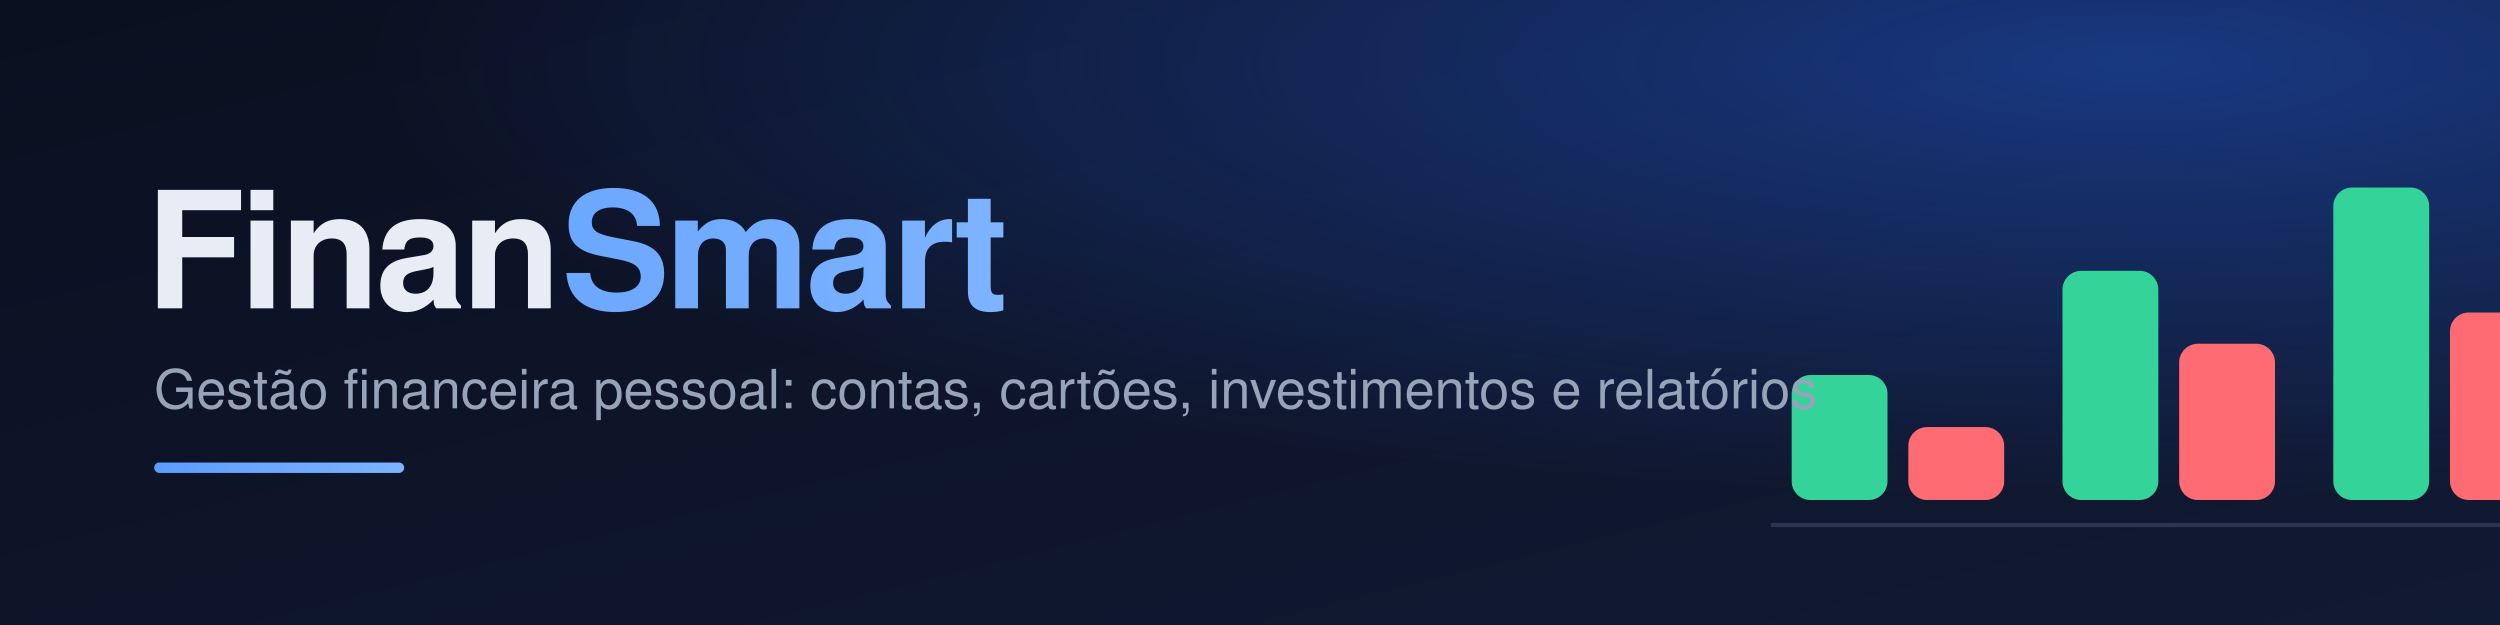
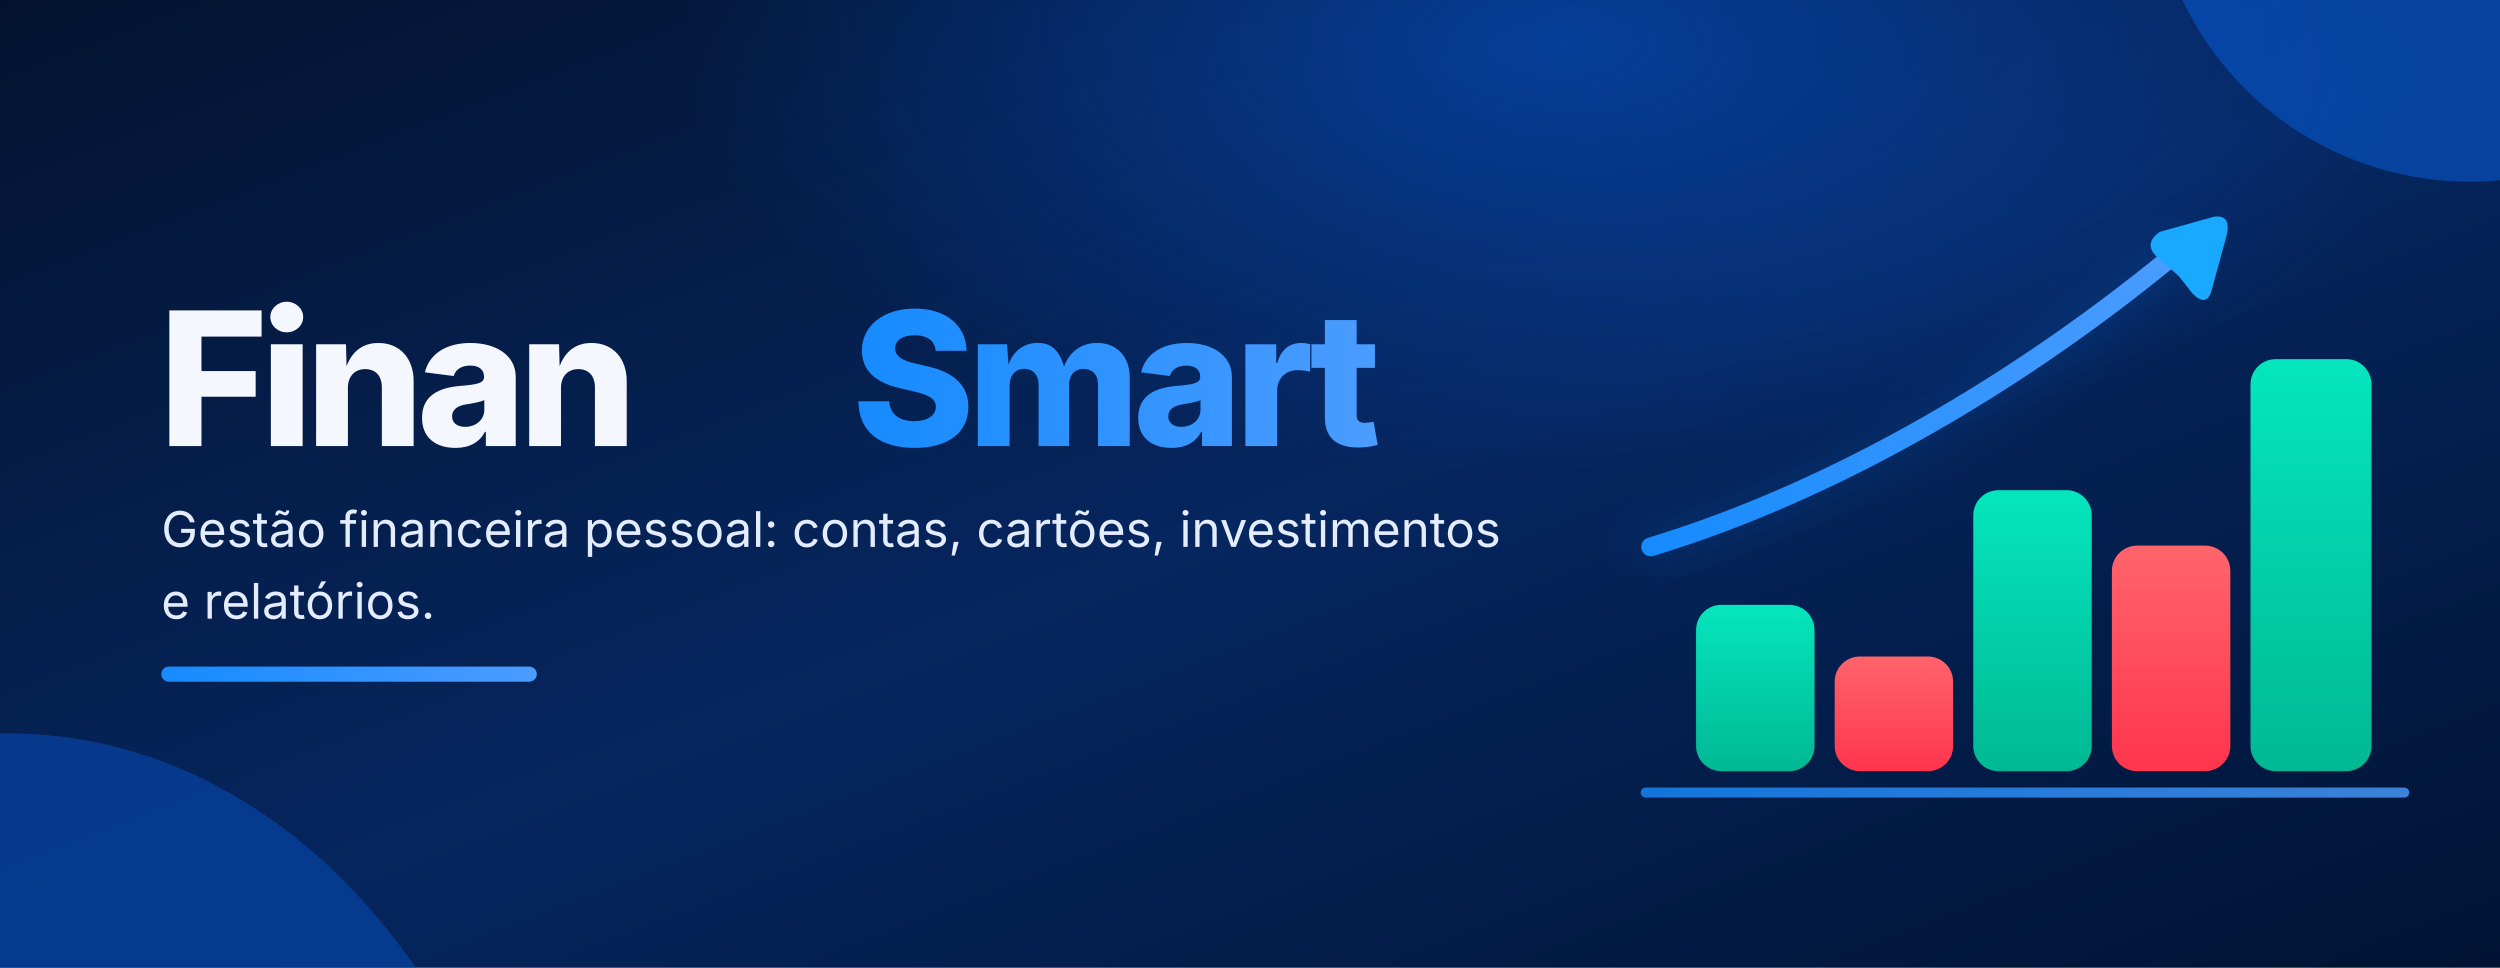
- <svg xmlns="http://www.w3.org/2000/svg" viewBox="0 0 1200 300" width="1200" height="300" role="img" aria-label="FinanSmart — gestão financeira pessoal">
+ <svg xmlns="http://www.w3.org/2000/svg" width="1984" height="768" viewBox="0 0 1984 768" role="img" aria-labelledby="title desc">
  <defs>
    <linearGradient id="bg" x1="0" y1="0" x2="1" y2="1">
-       <stop offset="0" stop-color="#0b1020" />
-       <stop offset="1" stop-color="#111a33" />
+       <stop offset="0" stop-color="#03132f" />
+       <stop offset="0.52" stop-color="#06265f" />
+       <stop offset="1" stop-color="#001333" />
    </linearGradient>
-     <linearGradient id="brand" x1="0" y1="0" x2="1" y2="0">
-       <stop offset="0" stop-color="#5b9dff" />
-       <stop offset="1" stop-color="#7db3ff" />
+     <linearGradient id="blue" x1="0" y1="0" x2="1" y2="0">
+       <stop offset="0" stop-color="#168bff" />
+       <stop offset="1" stop-color="#4b9cff" />
    </linearGradient>
-     <radialGradient id="glow" cx="0.85" cy="0.1" r="0.7">
-       <stop offset="0" stop-color="#2563eb" stop-opacity="0.45" />
-       <stop offset="1" stop-color="#2563eb" stop-opacity="0" />
+     <linearGradient id="green" x1="0" y1="0" x2="0" y2="1">
+       <stop offset="0" stop-color="#05e6bd" />
+       <stop offset="1" stop-color="#00b894" />
+     </linearGradient>
+     <linearGradient id="red" x1="0" y1="0" x2="0" y2="1">
+       <stop offset="0" stop-color="#ff646b" />
+       <stop offset="1" stop-color="#ff354d" />
+     </linearGradient>
+     <radialGradient id="glow">
+       <stop offset="0" stop-color="#075de2" stop-opacity=".5" />
+       <stop offset="1" stop-color="#075de2" stop-opacity="0" />
    </radialGradient>
+     <filter id="soft">
+       <feGaussianBlur stdDeviation="18" />
+     </filter>
  </defs>
-   <rect width="1200" height="300" fill="url(#bg)" />
-   <rect width="1200" height="300" fill="url(#glow)" />
-   <g transform="translate(860 70)">
-     <rect x="0" y="110" width="46" height="60" rx="9" fill="#34d399" />
-     <rect x="56" y="135" width="46" height="35" rx="9" fill="#ff6b73" />
-     <rect x="130" y="60" width="46" height="110" rx="9" fill="#34d399" />
-     <rect x="186" y="95" width="46" height="75" rx="9" fill="#ff6b73" />
-     <rect x="260" y="20" width="46" height="150" rx="9" fill="#34d399" />
-     <rect x="316" y="80" width="46" height="90" rx="9" fill="#ff6b73" />
-     <line x1="-10" y1="182" x2="372" y2="182" stroke="#2a3552" stroke-width="2" />
+   <rect width="1984" height="768" fill="url(#bg)" />
+   <ellipse cx="1240" cy="35" rx="700" ry="340" fill="url(#glow)" />
+   <path d="M1732 0H1984V143A252 252 0 0 1 1732 0Z" fill="#0756cb" opacity=".6" />
+   <path d="M0 582C132 580 249 651 330 768H0Z" fill="#0647ad" opacity=".62" />
+   <g font-family="Inter, Segoe UI, Arial, sans-serif">
+     <text x="126" y="354" font-size="148" font-weight="800" letter-spacing="-6" fill="#f5f7ff">Finan</text>
+     <text x="676" y="354" font-size="148" font-weight="800" letter-spacing="-6" fill="url(#blue)">Smart</text>
+     <text x="128" y="434" font-size="39" font-weight="400" fill="#e4ecff">Gestão financeira pessoal: contas, cartões, investimentos</text>
+     <text x="128" y="491" font-size="39" font-weight="400" fill="#e4ecff">e relatórios.</text>
+     <rect x="128" y="529" width="298" height="12" rx="6" fill="url(#blue)" />
  </g>
-   <text x="70" y="148" font-family="Segoe UI, Helvetica, Arial, sans-serif" font-size="78" font-weight="800" letter-spacing="-2" fill="#e8edf5">Finan<tspan fill="url(#brand)">Smart</tspan>
-   </text>
-   <text x="74" y="196" font-family="Segoe UI, Helvetica, Arial, sans-serif" font-size="26" fill="#97a3b8">Gestão financeira pessoal: contas, cartões, investimentos e relatórios</text>
-   <rect x="74" y="222" width="120" height="5" rx="2.5" fill="url(#brand)" />
+   <g transform="translate(1290 170)">
+     <path d="M20 264 C165 220 315 133 444 25" fill="none" stroke="#0878e9" stroke-width="18" stroke-linecap="round" opacity=".24" filter="url(#soft)" />
+     <path d="M20 264 C165 220 315 133 444 25" fill="none" stroke="url(#blue)" stroke-width="15" stroke-linecap="round" />
+     <path d="M424 14 L467 2 Q481 0 477 17 L465 61 Q461 74 450 63 L439 49 L423 35 Q410 24 424 14Z" fill="#19a9ff" />
+     <rect x="56" y="310" width="94" height="132" rx="20" fill="url(#green)" />
+     <rect x="166" y="351" width="94" height="91" rx="20" fill="url(#red)" />
+     <rect x="276" y="219" width="94" height="223" rx="20" fill="url(#green)" />
+     <rect x="386" y="263" width="94" height="179" rx="20" fill="url(#red)" />
+     <rect x="496" y="115" width="96" height="327" rx="20" fill="url(#green)" />
+     <rect x="12" y="455" width="610" height="8" rx="4" fill="url(#blue)" opacity=".8" />
+   </g>
</svg>
